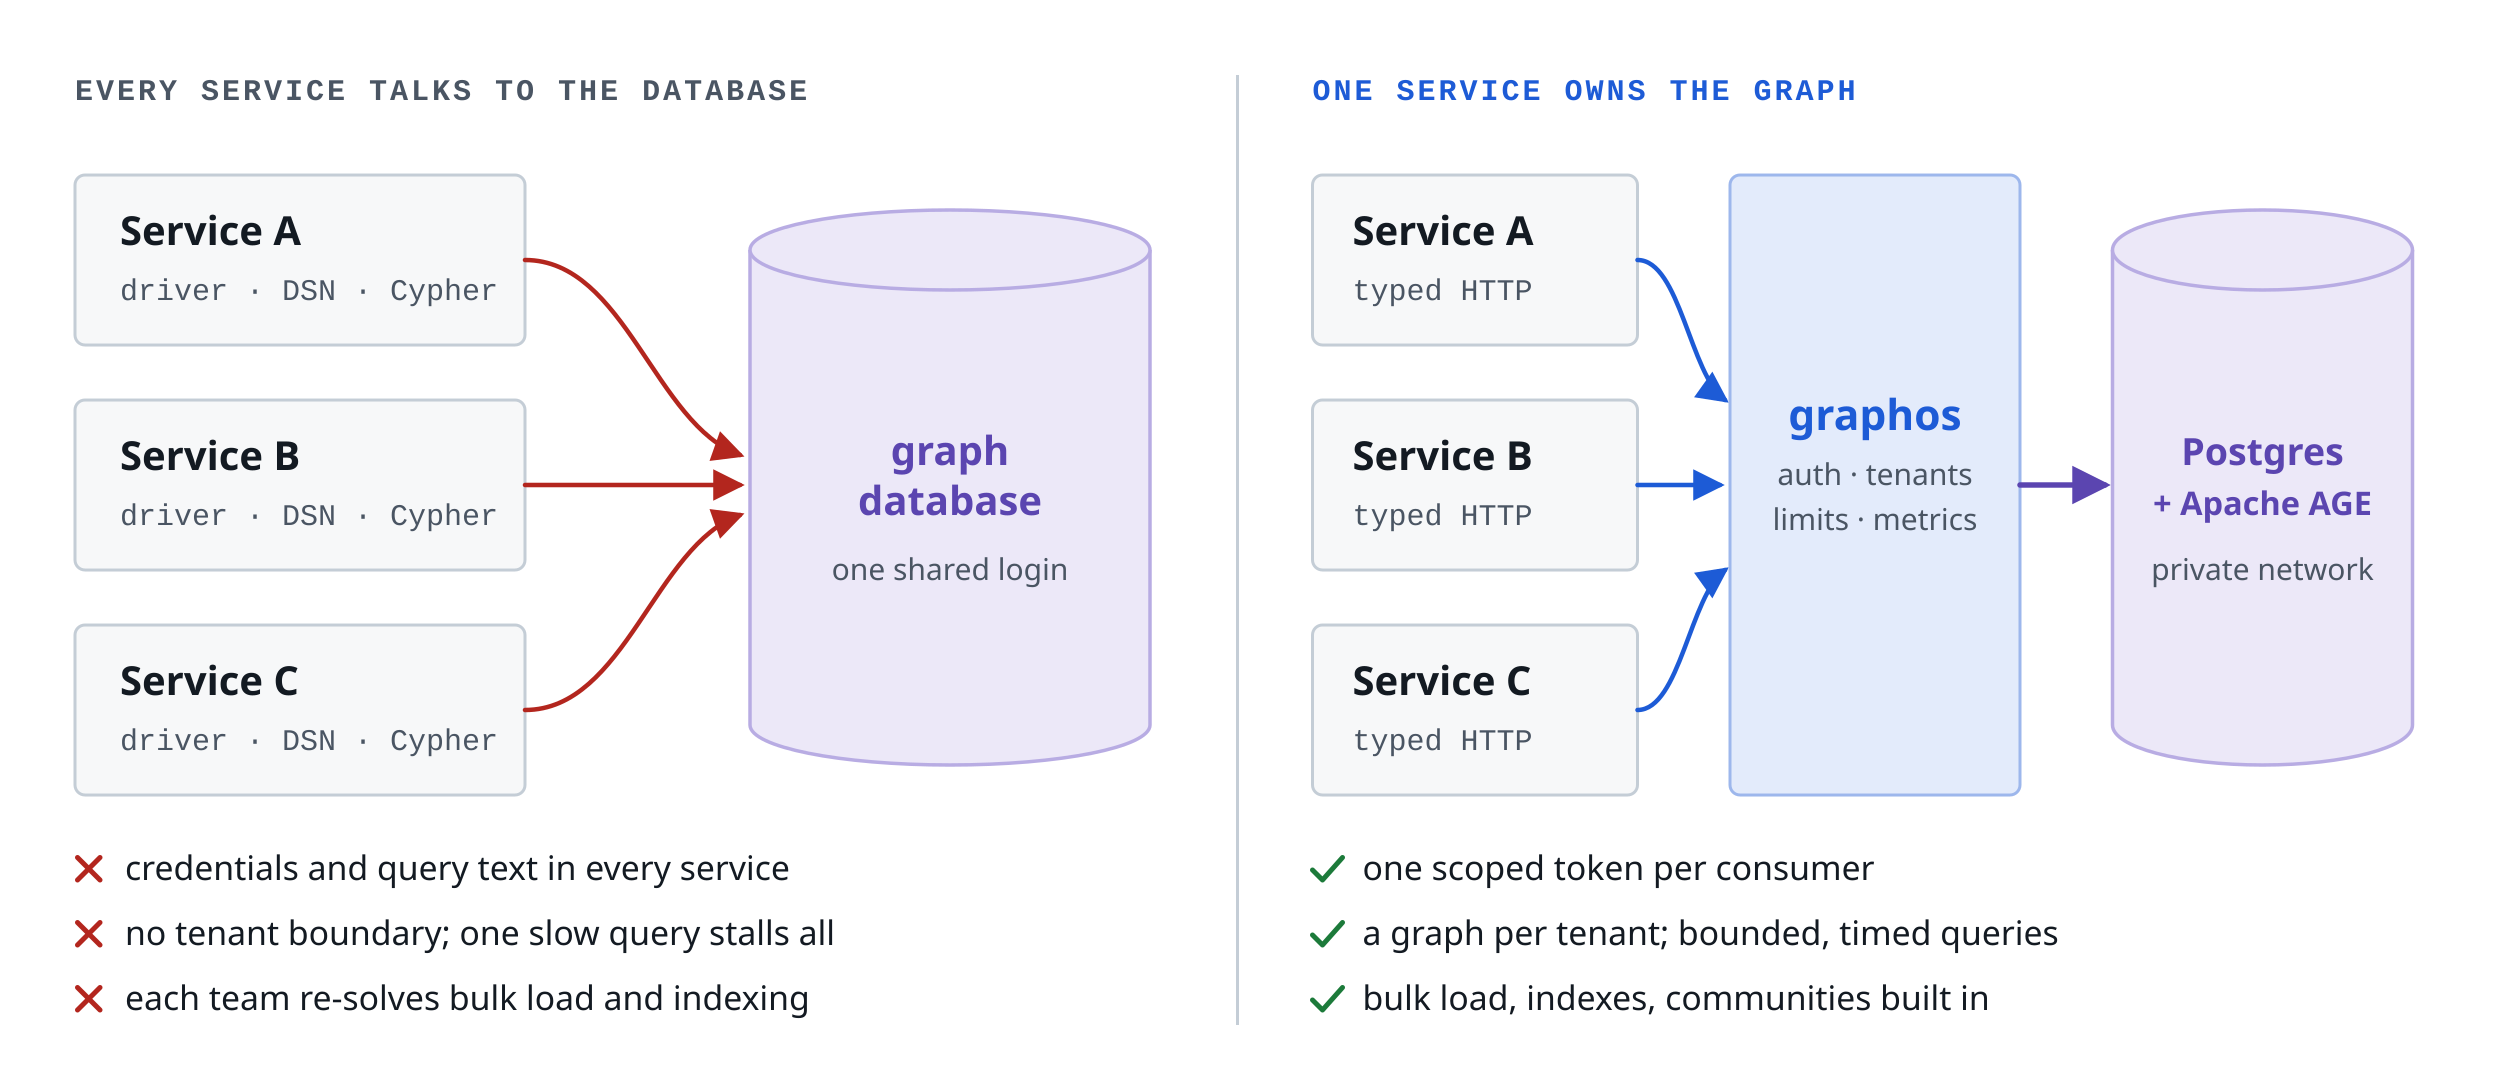
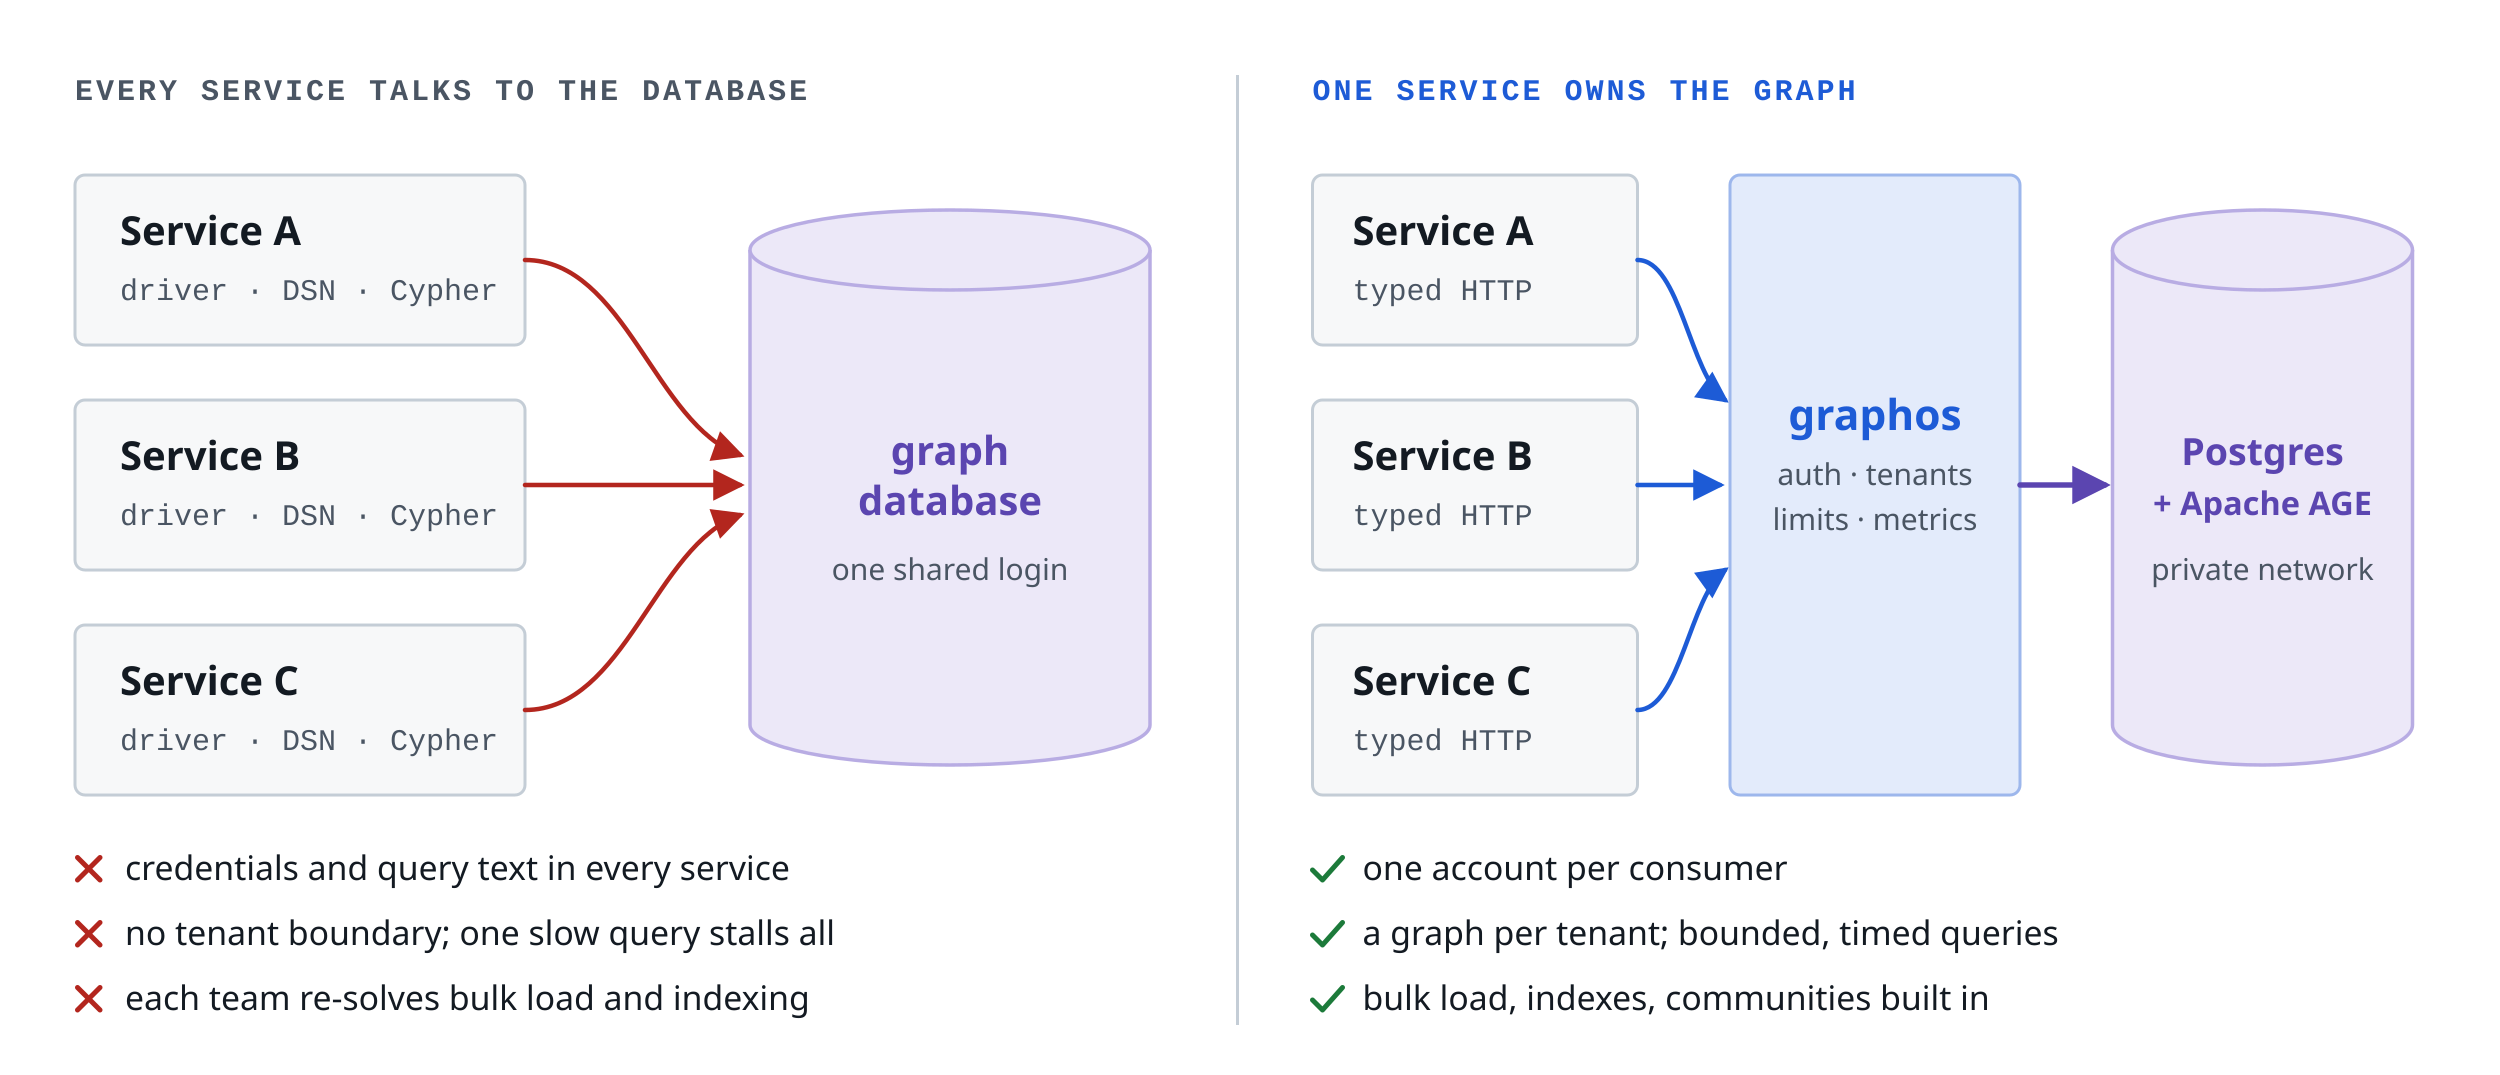
<svg xmlns="http://www.w3.org/2000/svg" viewBox="0 0 1000 430" width="1000" height="430" font-family="-apple-system, BlinkMacSystemFont, 'Segoe UI', 'Noto Sans', Helvetica, Arial, sans-serif" role="img" aria-labelledby="title desc">
  <defs>
    <marker id="h0" viewBox="0 0 10 10" refX="8.5" refY="5" markerWidth="7" markerHeight="7" orient="auto-start-reverse">
      <path d="M0,0 L10,5 L0,10 z" fill="#B3261E" />
    </marker>
    <marker id="h1" viewBox="0 0 10 10" refX="8.5" refY="5" markerWidth="7" markerHeight="7" orient="auto-start-reverse">
      <path d="M0,0 L10,5 L0,10 z" fill="#1D5BD6" />
    </marker>
    <marker id="h2" viewBox="0 0 10 10" refX="8.5" refY="5" markerWidth="7" markerHeight="7" orient="auto-start-reverse">
      <path d="M0,0 L10,5 L0,10 z" fill="#5B45B0" />
    </marker>
  </defs>
  <text x="30" y="40" font-size="12" font-weight="600" fill="#4A5563" font-family="ui-monospace, SFMono-Regular, 'SF Mono', Menlo, Consolas, 'Liberation Mono', monospace" letter-spacing="1.2">EVERY SERVICE TALKS TO THE DATABASE</text>
  <rect x="30" y="70" width="180" height="68" rx="4" fill="#F7F8F9" stroke="#C4CDD6" stroke-width="1.2" />
  <text x="48" y="98" font-size="16" font-weight="600" fill="#131A22">Service A</text>
  <text x="48" y="120" font-size="12" font-weight="400" fill="#4A5563" font-family="ui-monospace, SFMono-Regular, 'SF Mono', Menlo, Consolas, 'Liberation Mono', monospace">driver · DSN · Cypher</text>
  <rect x="30" y="160" width="180" height="68" rx="4" fill="#F7F8F9" stroke="#C4CDD6" stroke-width="1.2" />
  <text x="48" y="188" font-size="16" font-weight="600" fill="#131A22">Service B</text>
  <text x="48" y="210" font-size="12" font-weight="400" fill="#4A5563" font-family="ui-monospace, SFMono-Regular, 'SF Mono', Menlo, Consolas, 'Liberation Mono', monospace">driver · DSN · Cypher</text>
  <rect x="30" y="250" width="180" height="68" rx="4" fill="#F7F8F9" stroke="#C4CDD6" stroke-width="1.2" />
  <text x="48" y="278" font-size="16" font-weight="600" fill="#131A22">Service C</text>
  <text x="48" y="300" font-size="12" font-weight="400" fill="#4A5563" font-family="ui-monospace, SFMono-Regular, 'SF Mono', Menlo, Consolas, 'Liberation Mono', monospace">driver · DSN · Cypher</text>
  <path d="M210 104 C 250 104, 262 170, 296 182" fill="none" stroke="#B3261E" stroke-width="1.8" stroke-linecap="round" marker-end="url(#h0)" />
  <path d="M210 194 H296" fill="none" stroke="#B3261E" stroke-width="1.8" stroke-linecap="round" marker-end="url(#h0)" />
  <path d="M210 284 C 250 284, 262 218, 296 206" fill="none" stroke="#B3261E" stroke-width="1.8" stroke-linecap="round" marker-end="url(#h0)" />
  <g>
    <path d="M300 100 v190 a80 16 0 0 0 160 0 v-190" fill="#ECE8F8" stroke="#B8ACE3" stroke-width="1.4" />
    <ellipse cx="380" cy="100" rx="80" ry="16" fill="#ECE8F8" stroke="#B8ACE3" stroke-width="1.4" />
  </g>
  <text x="380" y="186" font-size="16" font-weight="700" fill="#5B45B0" text-anchor="middle">graph</text>
  <text x="380" y="206" font-size="16" font-weight="700" fill="#5B45B0" text-anchor="middle">database</text>
  <text x="380" y="232" font-size="12" font-weight="400" fill="#4A5563" text-anchor="middle">one shared login</text>
  <path d="M31 343 l9 9 M40 343 l-9 9" stroke="#B3261E" stroke-width="2" stroke-linecap="round" />
  <text x="50" y="352" font-size="13.5" font-weight="400" fill="#131A22">credentials and query text in every service</text>
  <path d="M31 369 l9 9 M40 369 l-9 9" stroke="#B3261E" stroke-width="2" stroke-linecap="round" />
  <text x="50" y="378" font-size="13.5" font-weight="400" fill="#131A22">no tenant boundary; one slow query stalls all</text>
  <path d="M31 395 l9 9 M40 395 l-9 9" stroke="#B3261E" stroke-width="2" stroke-linecap="round" />
  <text x="50" y="404" font-size="13.5" font-weight="400" fill="#131A22">each team re-solves bulk load and indexing</text>
  <path d="M495 30 V410" stroke="#C4CDD6" stroke-width="1.2" />
  <text x="525" y="40" font-size="12" font-weight="600" fill="#1D5BD6" font-family="ui-monospace, SFMono-Regular, 'SF Mono', Menlo, Consolas, 'Liberation Mono', monospace" letter-spacing="1.2">ONE SERVICE OWNS THE GRAPH</text>
  <rect x="525" y="70" width="130" height="68" rx="4" fill="#F7F8F9" stroke="#C4CDD6" stroke-width="1.2" />
  <text x="541" y="98" font-size="16" font-weight="600" fill="#131A22">Service A</text>
  <text x="541" y="120" font-size="12" font-weight="400" fill="#4A5563" font-family="ui-monospace, SFMono-Regular, 'SF Mono', Menlo, Consolas, 'Liberation Mono', monospace">typed HTTP</text>
  <rect x="525" y="160" width="130" height="68" rx="4" fill="#F7F8F9" stroke="#C4CDD6" stroke-width="1.2" />
  <text x="541" y="188" font-size="16" font-weight="600" fill="#131A22">Service B</text>
  <text x="541" y="210" font-size="12" font-weight="400" fill="#4A5563" font-family="ui-monospace, SFMono-Regular, 'SF Mono', Menlo, Consolas, 'Liberation Mono', monospace">typed HTTP</text>
  <rect x="525" y="250" width="130" height="68" rx="4" fill="#F7F8F9" stroke="#C4CDD6" stroke-width="1.2" />
  <text x="541" y="278" font-size="16" font-weight="600" fill="#131A22">Service C</text>
  <text x="541" y="300" font-size="12" font-weight="400" fill="#4A5563" font-family="ui-monospace, SFMono-Regular, 'SF Mono', Menlo, Consolas, 'Liberation Mono', monospace">typed HTTP</text>
  <path d="M655 104 C 672 104, 676 150, 690 160" fill="none" stroke="#1D5BD6" stroke-width="1.8" stroke-linecap="round" marker-end="url(#h1)" />
  <path d="M655 194 H688" fill="none" stroke="#1D5BD6" stroke-width="1.8" stroke-linecap="round" marker-end="url(#h1)" />
  <path d="M655 284 C 672 284, 676 238, 690 228" fill="none" stroke="#1D5BD6" stroke-width="1.8" stroke-linecap="round" marker-end="url(#h1)" />
  <rect x="692" y="70" width="116" height="248" rx="4" fill="#E3EBFB" stroke="#9DB7EC" stroke-width="1.2" />
  <text x="750" y="172" font-size="17" font-weight="700" fill="#1D5BD6" text-anchor="middle">graphos</text>
  <text x="750" y="194" font-size="12" font-weight="400" fill="#4A5563" text-anchor="middle">auth · tenants</text>
  <text x="750" y="212" font-size="12" font-weight="400" fill="#4A5563" text-anchor="middle">limits · metrics</text>
  <path d="M808 194 H842" fill="none" stroke="#5B45B0" stroke-width="2.2" stroke-linecap="round" marker-end="url(#h2)" />
  <g>
    <path d="M845 100 v190 a60 16 0 0 0 120 0 v-190" fill="#ECE8F8" stroke="#B8ACE3" stroke-width="1.4" />
    <ellipse cx="905" cy="100" rx="60" ry="16" fill="#ECE8F8" stroke="#B8ACE3" stroke-width="1.4" />
  </g>
  <text x="905" y="186" font-size="15" font-weight="700" fill="#5B45B0" text-anchor="middle">Postgres</text>
  <text x="905" y="206" font-size="13" font-weight="600" fill="#5B45B0" text-anchor="middle">+ Apache AGE</text>
  <text x="905" y="232" font-size="12" font-weight="400" fill="#4A5563" text-anchor="middle">private network</text>
  <path d="M525 348 l4 4 l8 -9" fill="none" stroke="#1C7A3A" stroke-width="2" stroke-linecap="round" stroke-linejoin="round" />
-   <text x="545" y="352" font-size="13.5" font-weight="400" fill="#131A22">one scoped token per consumer</text>
+   <text x="545" y="352" font-size="13.5" font-weight="400" fill="#131A22">one account per consumer</text>
  <path d="M525 374 l4 4 l8 -9" fill="none" stroke="#1C7A3A" stroke-width="2" stroke-linecap="round" stroke-linejoin="round" />
  <text x="545" y="378" font-size="13.5" font-weight="400" fill="#131A22">a graph per tenant; bounded, timed queries</text>
  <path d="M525 400 l4 4 l8 -9" fill="none" stroke="#1C7A3A" stroke-width="2" stroke-linecap="round" stroke-linejoin="round" />
  <text x="545" y="404" font-size="13.5" font-weight="400" fill="#131A22">bulk load, indexes, communities built in</text>
</svg>
